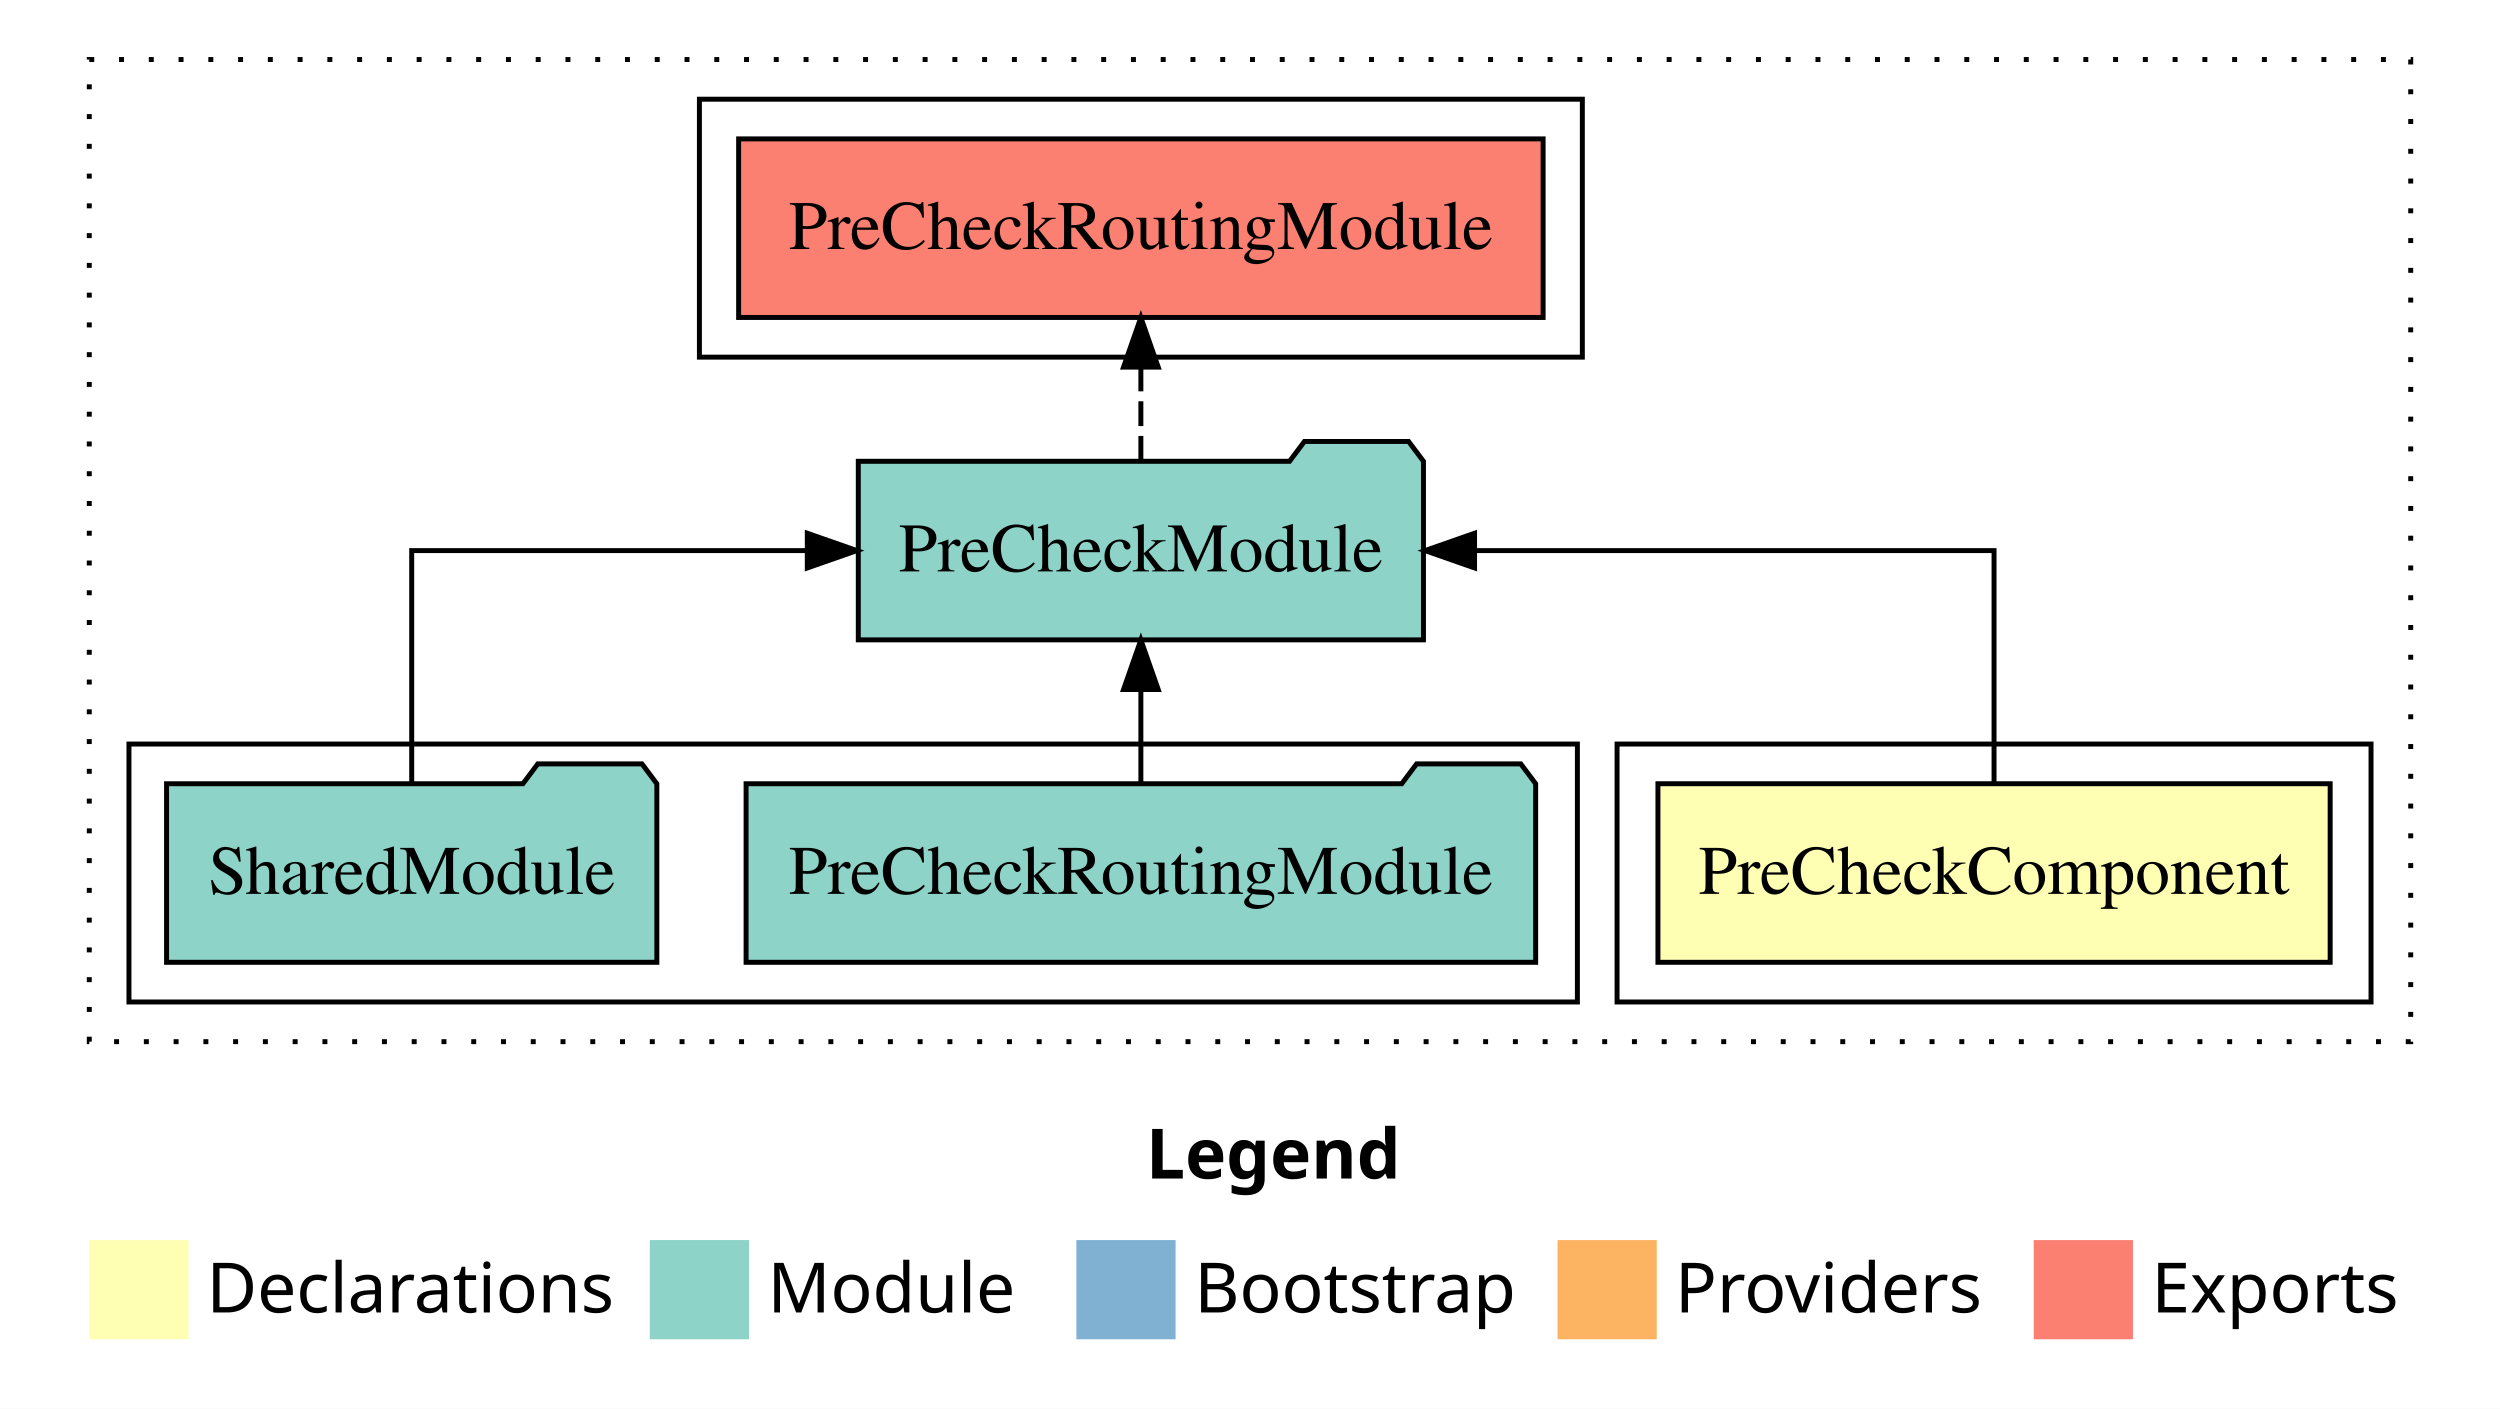
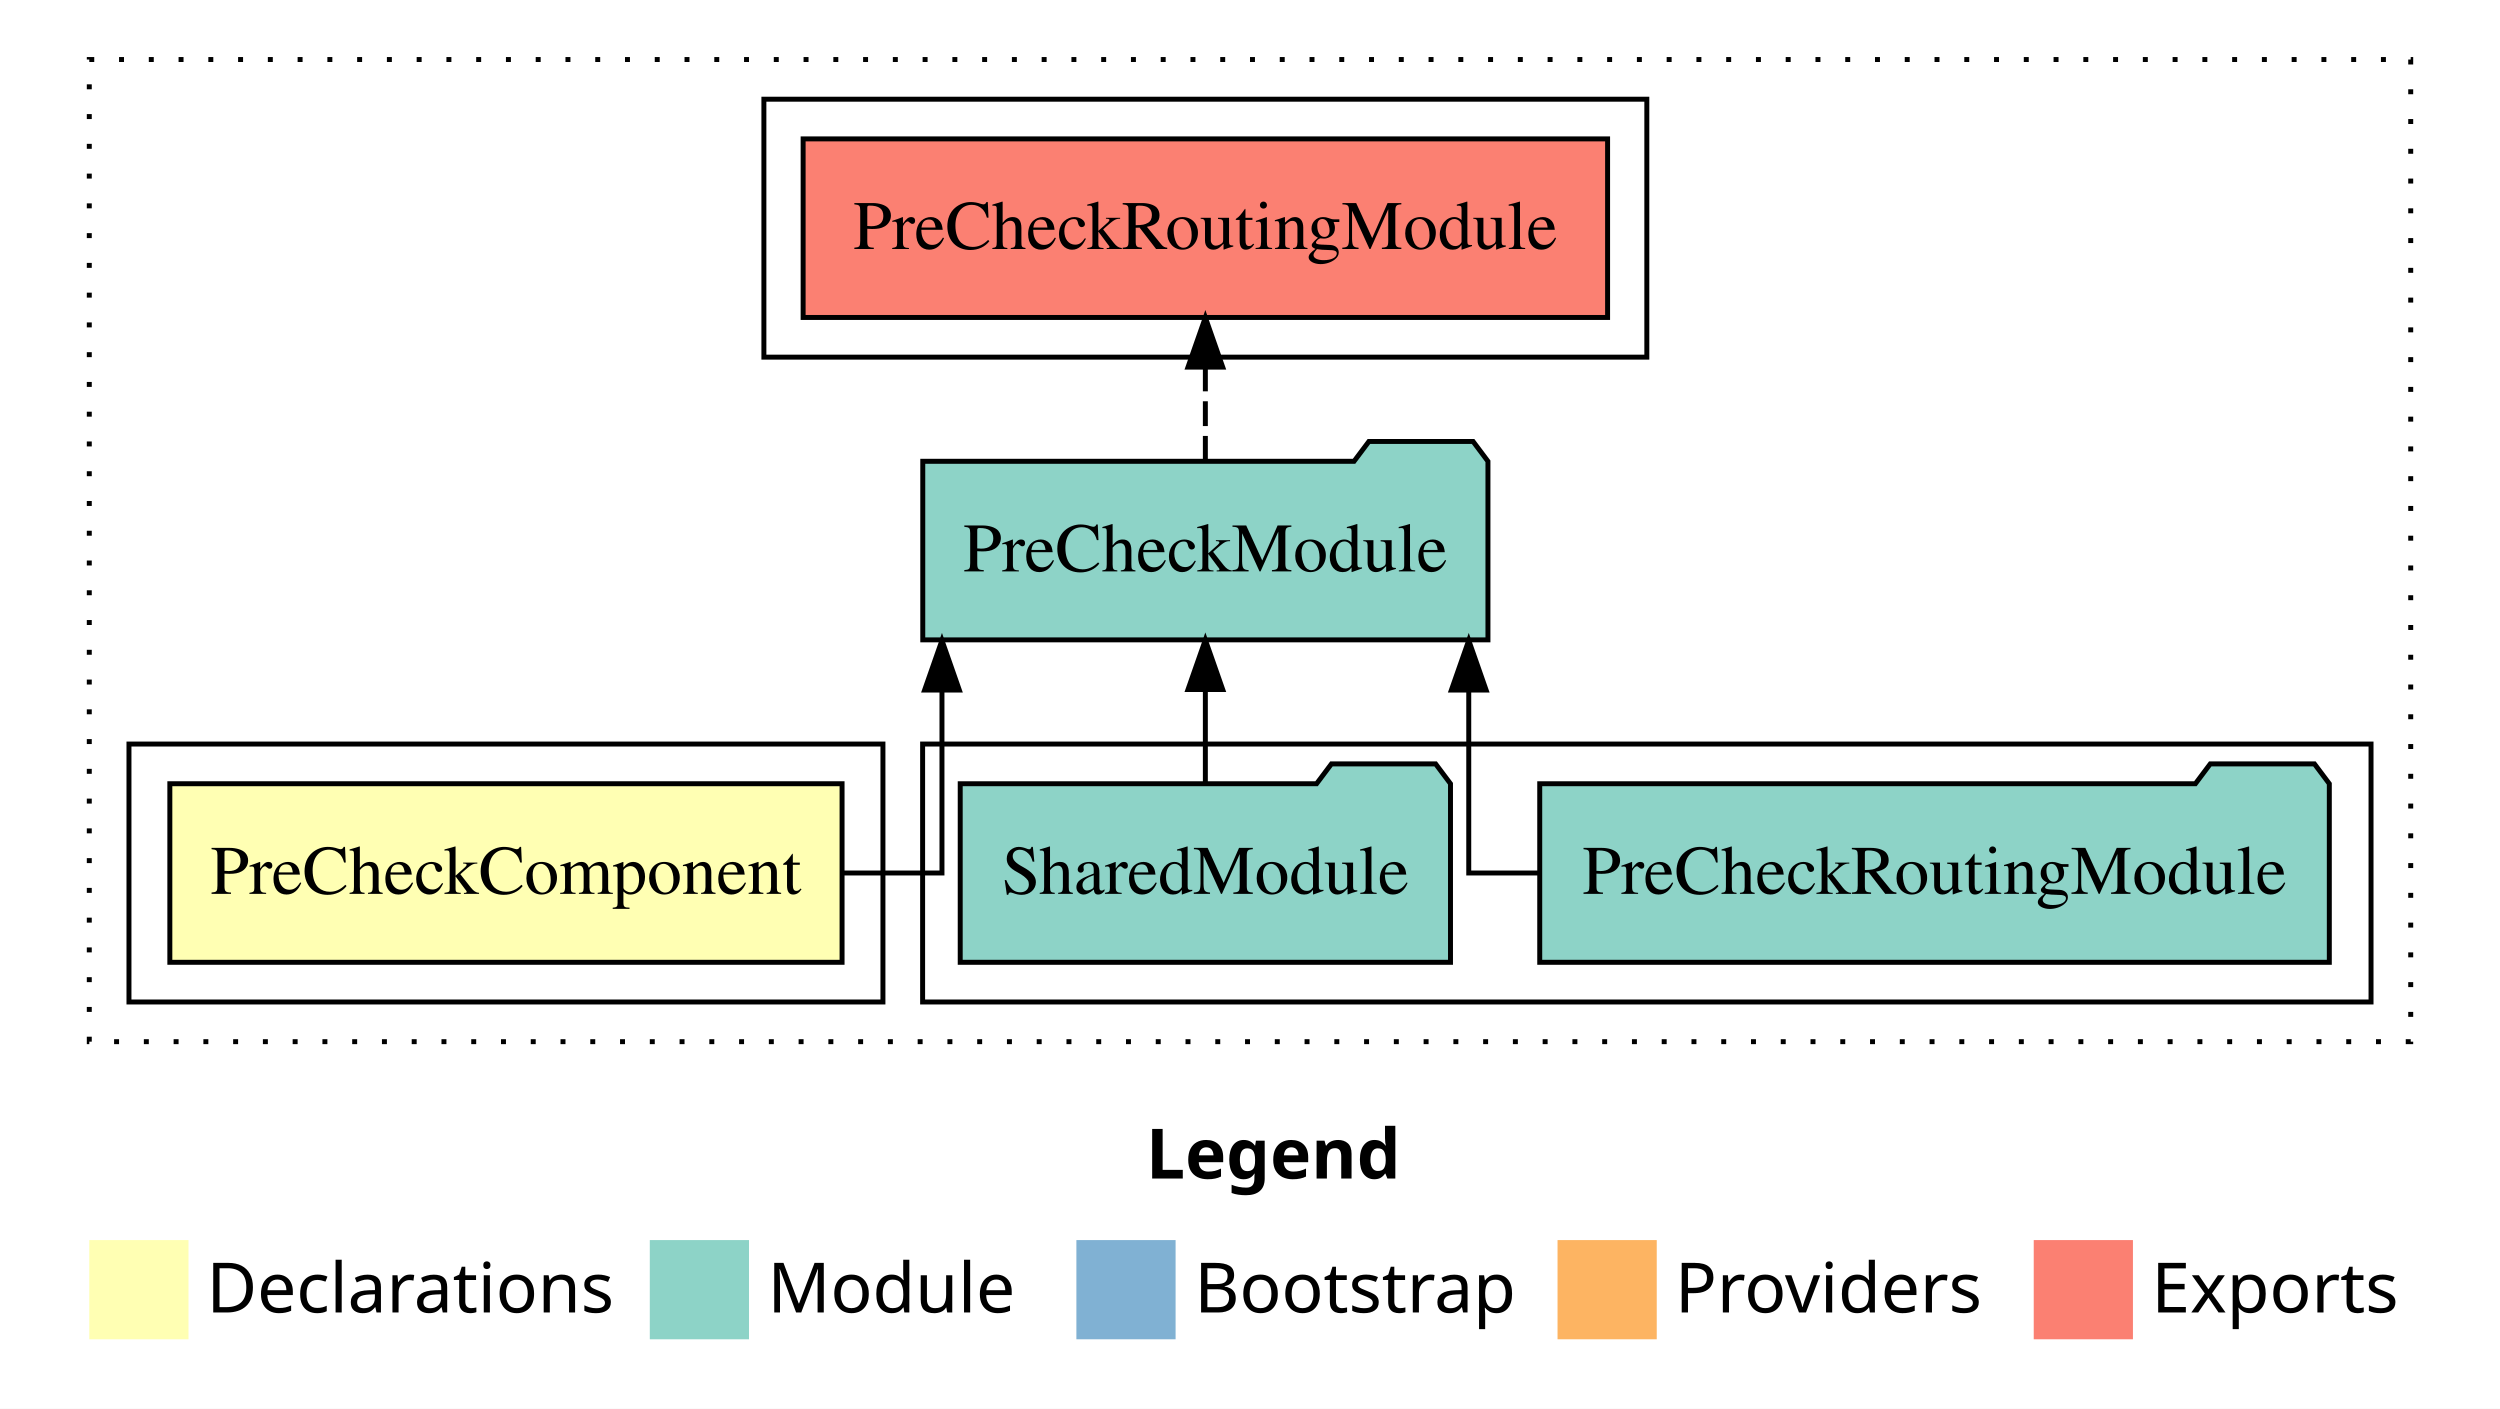
<svg xmlns="http://www.w3.org/2000/svg" width="504pt" height="284pt" viewBox="0.00 0.00 504.00 284.00">
  <g id="graph0" class="graph" transform="scale(1 1) rotate(0) translate(4 280)">
    <polygon fill="white" stroke="transparent" points="-4,4 -4,-280 500,-280 500,4 -4,4" />
    <text text-anchor="start" x="227.01" y="-42.4" font-family="sans-serif" font-weight="bold" font-size="14.00">Legend</text>
    <polygon fill="#ffffb3" stroke="transparent" points="14,-10 14,-30 34,-30 34,-10 14,-10" />
    <text text-anchor="start" x="37.63" y="-15.4" font-family="sans-serif" font-size="14.00">  Declarations</text>
    <polygon fill="#8dd3c7" stroke="transparent" points="127,-10 127,-30 147,-30 147,-10 127,-10" />
    <text text-anchor="start" x="150.73" y="-15.4" font-family="sans-serif" font-size="14.00">  Module</text>
    <polygon fill="#80b1d3" stroke="transparent" points="213,-10 213,-30 233,-30 233,-10 213,-10" />
    <text text-anchor="start" x="236.78" y="-15.4" font-family="sans-serif" font-size="14.00">  Bootstrap</text>
    <polygon fill="#fdb462" stroke="transparent" points="310,-10 310,-30 330,-30 330,-10 310,-10" />
    <text text-anchor="start" x="333.67" y="-15.4" font-family="sans-serif" font-size="14.00">  Providers</text>
    <polygon fill="#fb8072" stroke="transparent" points="406,-10 406,-30 426,-30 426,-10 406,-10" />
    <text text-anchor="start" x="429.73" y="-15.4" font-family="sans-serif" font-size="14.00">  Exports</text>
    <g id="clust1" class="cluster">
      <polygon fill="none" stroke="black" stroke-dasharray="1,5" points="14,-70 14,-268 482,-268 482,-70 14,-70" />
    </g>
-     <g id="clust2" class="cluster">
-       <polygon fill="none" stroke="black" points="322,-78 322,-130 474,-130 474,-78 322,-78" />
+     <g id="clust4" class="cluster">
+       <polygon fill="none" stroke="black" points="182,-78 182,-130 474,-130 474,-78 182,-78" />
    </g>
    <g id="clust5" class="cluster">
-       <polygon fill="none" stroke="black" points="137,-208 137,-260 315,-260 315,-208 137,-208" />
+       <polygon fill="none" stroke="black" points="150,-208 150,-260 328,-260 328,-208 150,-208" />
    </g>
-     <g id="clust4" class="cluster">
-       <polygon fill="none" stroke="black" points="22,-78 22,-130 314,-130 314,-78 22,-78" />
+     <g id="clust2" class="cluster">
+       <polygon fill="none" stroke="black" points="22,-78 22,-130 174,-130 174,-78 22,-78" />
    </g>
    <g id="node1" class="node">
-       <polygon fill="#ffffb3" stroke="black" points="465.76,-122 330.24,-122 330.24,-86 465.76,-86 465.76,-122" />
-       <text text-anchor="middle" x="398" y="-99.8" font-family="Times,serif" font-size="14.00">PreCheckComponent</text>
+       <polygon fill="#ffffb3" stroke="black" points="165.76,-122 30.24,-122 30.24,-86 165.76,-86 165.76,-122" />
+       <text text-anchor="middle" x="98" y="-99.8" font-family="Times,serif" font-size="14.00">PreCheckComponent</text>
    </g>
    <g id="node2" class="node">
-       <polygon fill="#8dd3c7" stroke="black" points="282.97,-187 279.97,-191 258.97,-191 255.97,-187 169.03,-187 169.03,-151 282.97,-151 282.97,-187" />
-       <text text-anchor="middle" x="226" y="-164.8" font-family="Times,serif" font-size="14.00">PreCheckModule</text>
+       <polygon fill="#8dd3c7" stroke="black" points="295.97,-187 292.97,-191 271.97,-191 268.97,-187 182.03,-187 182.03,-151 295.97,-151 295.97,-187" />
+       <text text-anchor="middle" x="239" y="-164.8" font-family="Times,serif" font-size="14.00">PreCheckModule</text>
    </g>
    <g id="edge1" class="edge">
-       <path fill="none" stroke="black" d="M398,-122.11C398,-141.34 398,-169 398,-169 398,-169 293.27,-169 293.27,-169" />
-       <polygon fill="black" stroke="black" points="293.27,-165.5 283.27,-169 293.27,-172.5 293.27,-165.5" />
+       <path fill="none" stroke="black" d="M165.95,-104C177.53,-104 185.9,-104 185.9,-104 185.9,-104 185.9,-140.89 185.9,-140.89" />
+       <polygon fill="black" stroke="black" points="182.4,-140.89 185.9,-150.89 189.4,-140.89 182.4,-140.89" />
    </g>
    <g id="node5" class="node">
-       <polygon fill="#fb8072" stroke="black" points="307.09,-252 144.91,-252 144.91,-216 307.09,-216 307.09,-252" />
-       <text text-anchor="middle" x="226" y="-229.8" font-family="Times,serif" font-size="14.00">PreCheckRoutingModule </text>
+       <polygon fill="#fb8072" stroke="black" points="320.09,-252 157.91,-252 157.91,-216 320.09,-216 320.09,-252" />
+       <text text-anchor="middle" x="239" y="-229.8" font-family="Times,serif" font-size="14.00">PreCheckRoutingModule </text>
    </g>
    <g id="edge4" class="edge">
-       <path fill="none" stroke="black" stroke-dasharray="5,2" d="M226,-187.11C226,-187.11 226,-205.99 226,-205.99" />
-       <polygon fill="black" stroke="black" points="222.5,-205.99 226,-215.99 229.5,-205.99 222.5,-205.99" />
+       <path fill="none" stroke="black" stroke-dasharray="5,2" d="M239,-187.11C239,-187.11 239,-205.99 239,-205.99" />
+       <polygon fill="black" stroke="black" points="235.5,-205.99 239,-215.99 242.5,-205.99 235.5,-205.99" />
    </g>
    <g id="node3" class="node">
-       <polygon fill="#8dd3c7" stroke="black" points="305.59,-122 302.59,-126 281.59,-126 278.59,-122 146.41,-122 146.41,-86 305.59,-86 305.59,-122" />
-       <text text-anchor="middle" x="226" y="-99.8" font-family="Times,serif" font-size="14.00">PreCheckRoutingModule</text>
+       <polygon fill="#8dd3c7" stroke="black" points="465.59,-122 462.59,-126 441.59,-126 438.59,-122 306.41,-122 306.41,-86 465.59,-86 465.59,-122" />
+       <text text-anchor="middle" x="386" y="-99.8" font-family="Times,serif" font-size="14.00">PreCheckRoutingModule</text>
    </g>
    <g id="edge2" class="edge">
-       <path fill="none" stroke="black" d="M226,-122.11C226,-122.11 226,-140.99 226,-140.99" />
-       <polygon fill="black" stroke="black" points="222.5,-140.99 226,-150.99 229.5,-140.99 222.5,-140.99" />
+       <path fill="none" stroke="black" d="M306.36,-104C297.79,-104 292.1,-104 292.1,-104 292.1,-104 292.1,-140.89 292.1,-140.89" />
+       <polygon fill="black" stroke="black" points="288.6,-140.89 292.1,-150.89 295.6,-140.89 288.6,-140.89" />
    </g>
    <g id="node4" class="node">
-       <polygon fill="#8dd3c7" stroke="black" points="128.42,-122 125.42,-126 104.42,-126 101.42,-122 29.58,-122 29.58,-86 128.42,-86 128.42,-122" />
-       <text text-anchor="middle" x="79" y="-99.8" font-family="Times,serif" font-size="14.00">SharedModule</text>
+       <polygon fill="#8dd3c7" stroke="black" points="288.42,-122 285.42,-126 264.42,-126 261.42,-122 189.58,-122 189.58,-86 288.42,-86 288.42,-122" />
+       <text text-anchor="middle" x="239" y="-99.8" font-family="Times,serif" font-size="14.00">SharedModule</text>
    </g>
    <g id="edge3" class="edge">
-       <path fill="none" stroke="black" d="M79,-122.11C79,-141.34 79,-169 79,-169 79,-169 158.75,-169 158.75,-169" />
-       <polygon fill="black" stroke="black" points="158.75,-172.5 168.75,-169 158.75,-165.5 158.75,-172.5" />
+       <path fill="none" stroke="black" d="M239,-122.11C239,-122.11 239,-140.99 239,-140.99" />
+       <polygon fill="black" stroke="black" points="235.5,-140.99 239,-150.99 242.5,-140.99 235.5,-140.99" />
    </g>
  </g>
</svg>
